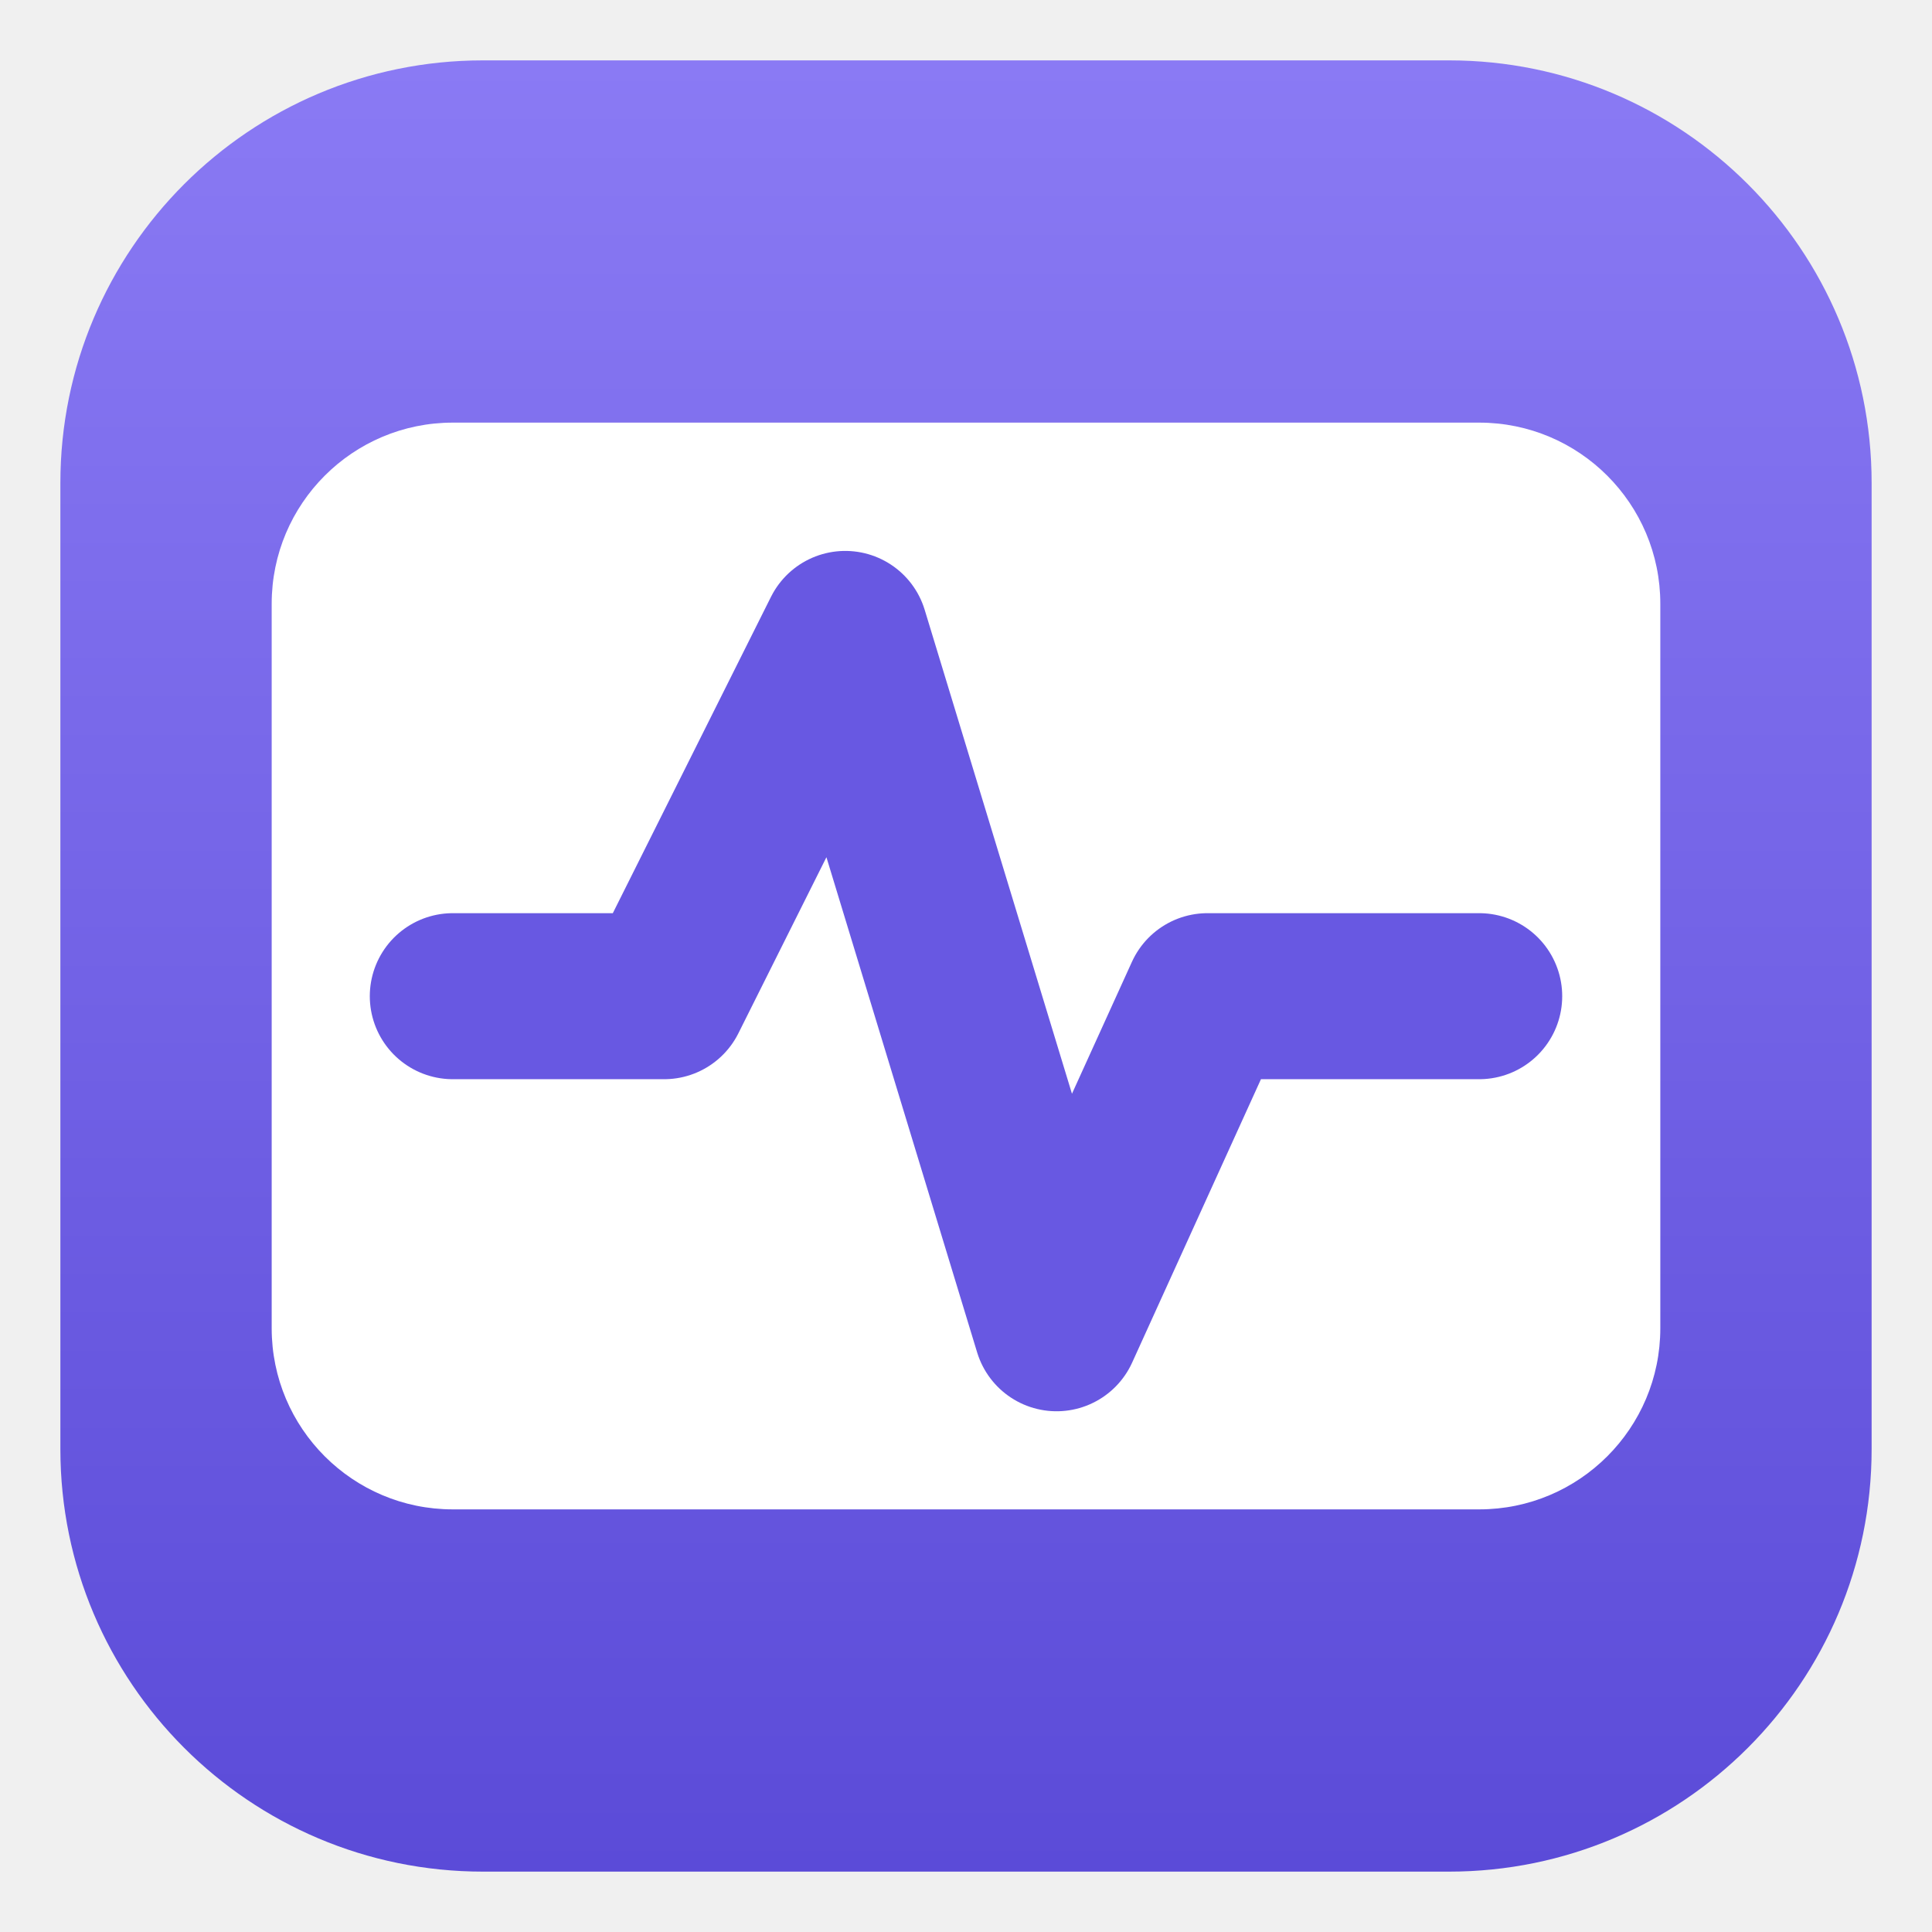
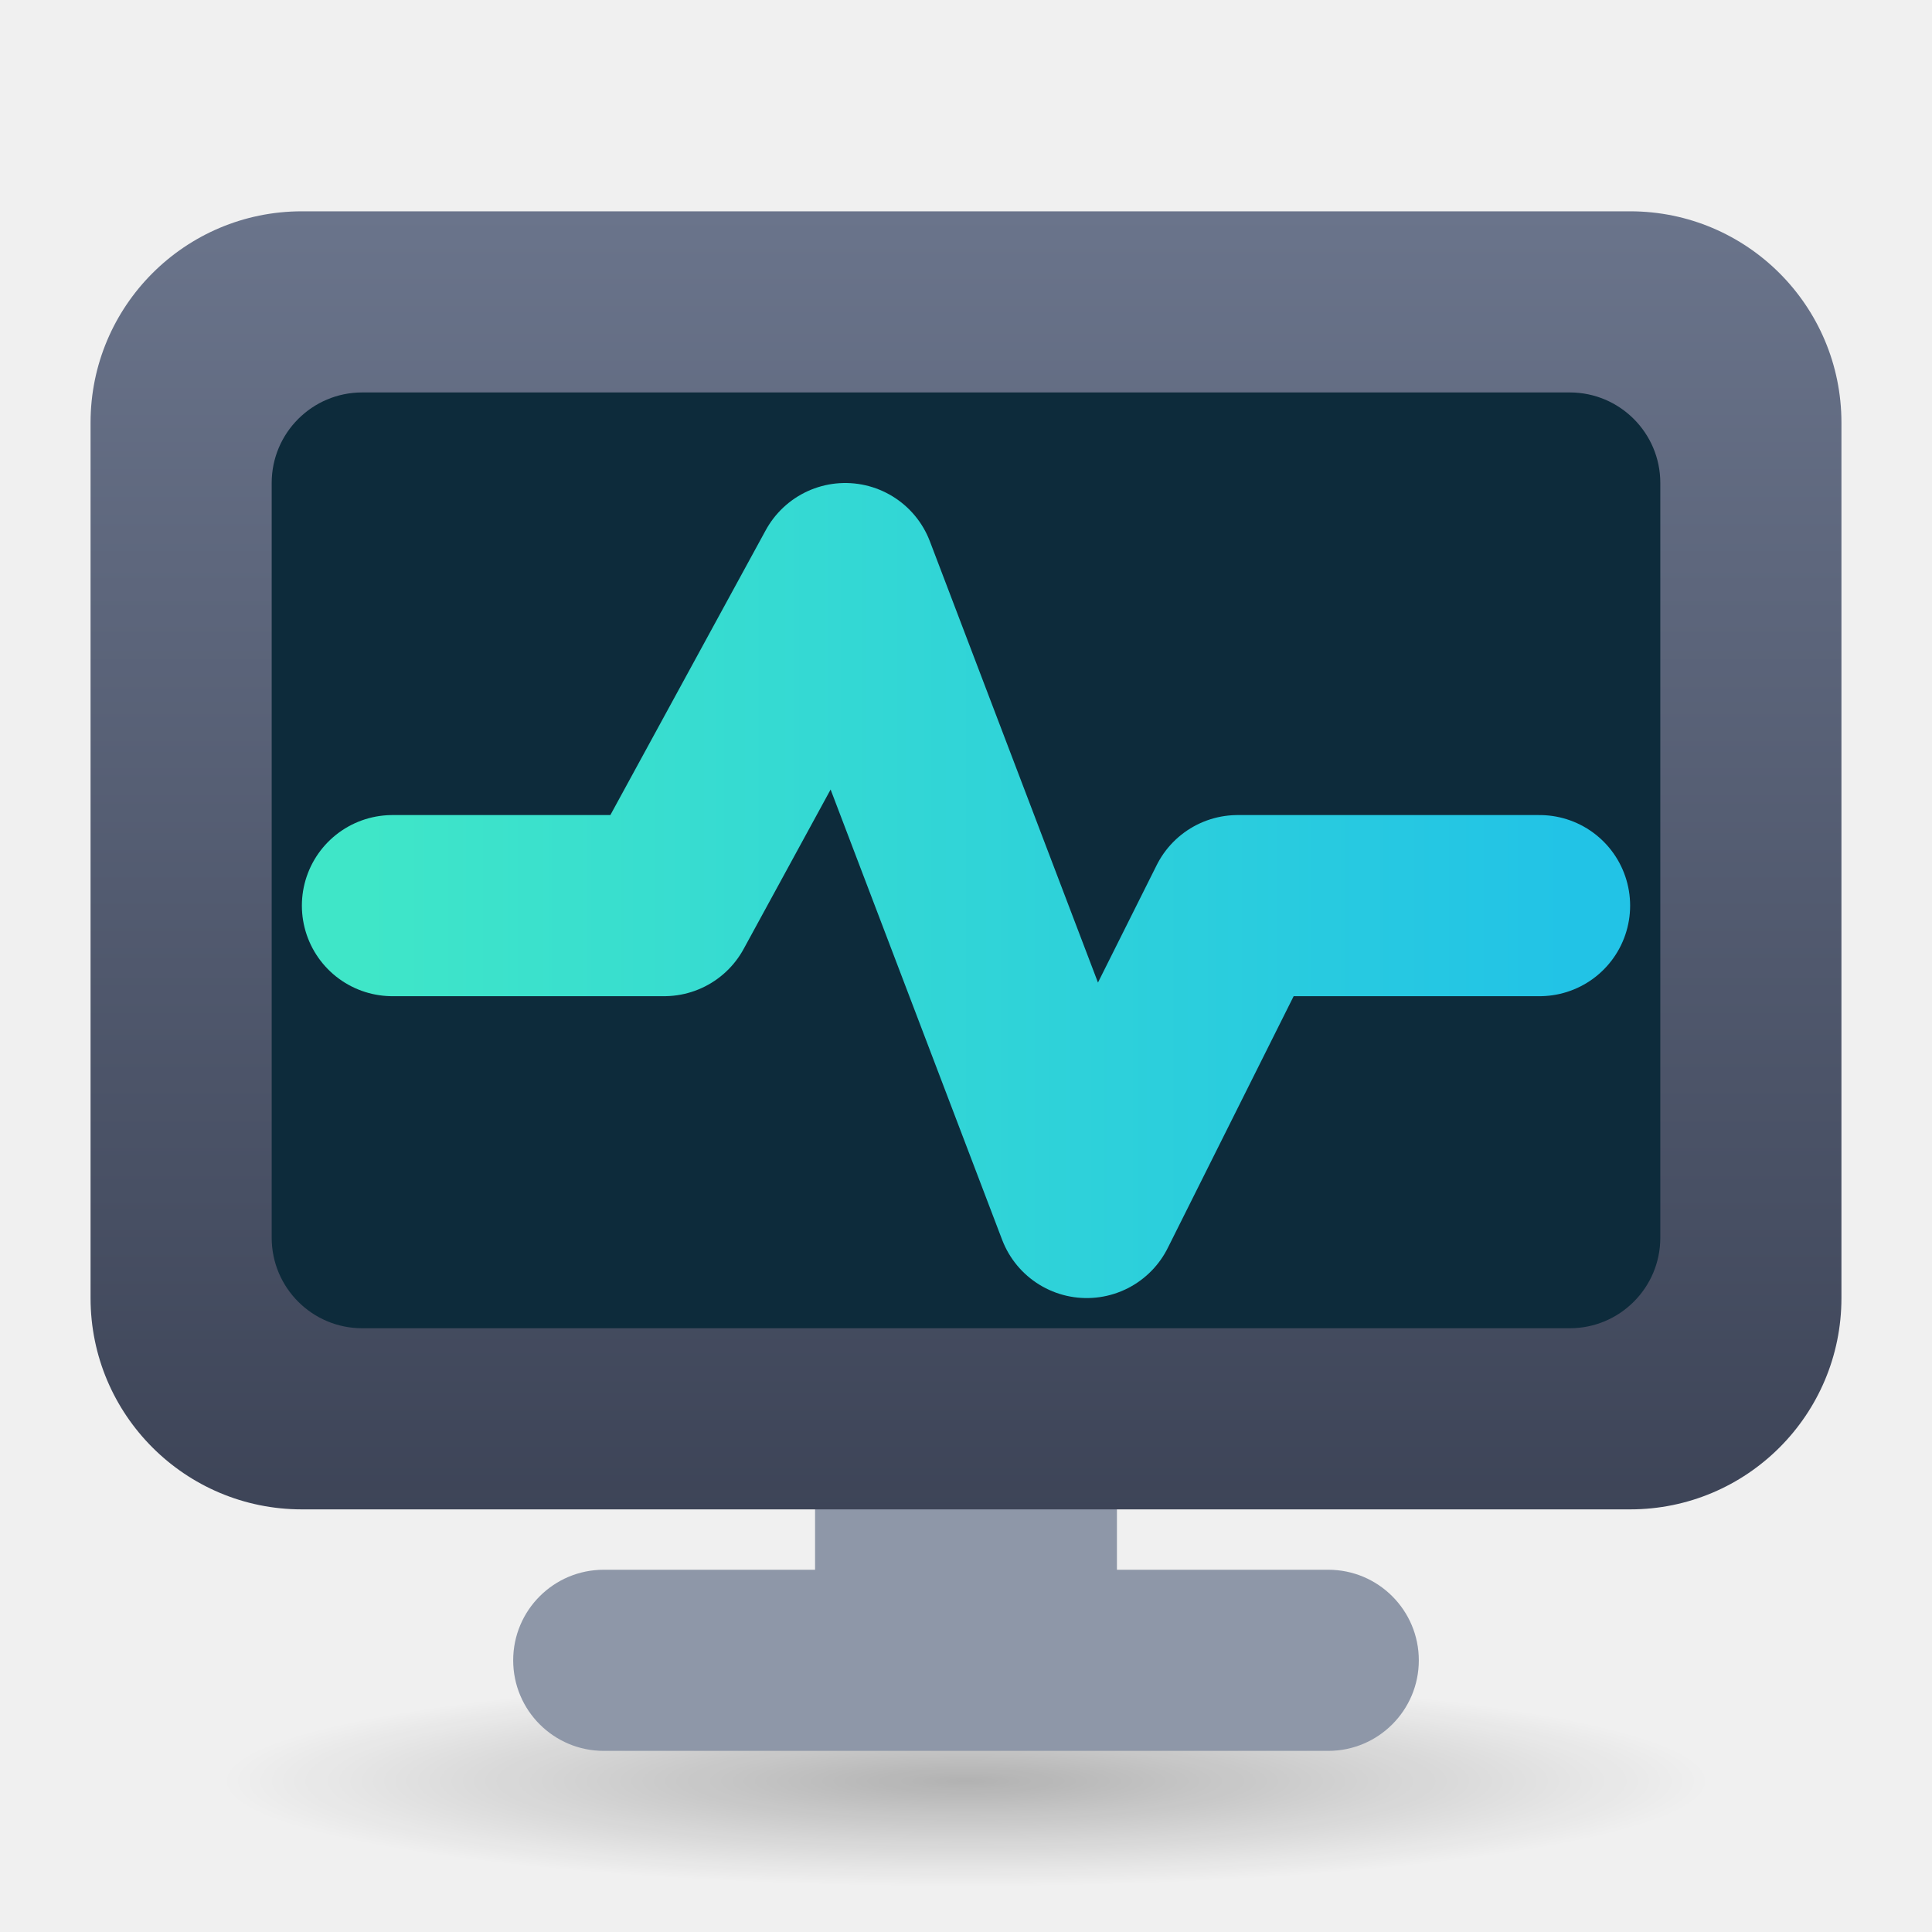
<svg xmlns="http://www.w3.org/2000/svg" width="16" height="16" viewBox="0 0 128 128">
  <defs>
-     <linearGradient id="bg" x1="0" y1="0" x2="0" y2="1">
-       <stop offset="0" stop-color="#8a7af4" />
-       <stop offset="1" stop-color="#5b4bd8" />
+     <radialGradient id="shadow" cx="0.5" cy="0.5" r="0.5">
+       <stop offset="0" stop-color="#000000" stop-opacity="0.26" />
+       <stop offset="1" stop-color="#000000" stop-opacity="0" />
+     </radialGradient>
+     <linearGradient id="bezel" gradientUnits="userSpaceOnUse" x1="0" y1="14" x2="0" y2="104">
+       <stop offset="0" stop-color="#6A748B" />
+       <stop offset="1" stop-color="#3B4255" />
+     </linearGradient>
+     <linearGradient id="line" gradientUnits="userSpaceOnUse" x1="24" y1="0" x2="104" y2="0">
+       <stop offset="0" stop-color="#3FE6C8" />
+       <stop offset="1" stop-color="#22C3E6" />
    </linearGradient>
  </defs>
-   <rect x="4" y="4" width="120" height="120" rx="28" fill="url(#bg)" />
-   <rect x="18" y="28" width="92" height="72" rx="12" fill="#ffffff" />
-   <path fill="none" stroke="#6858e2" stroke-width="11" stroke-linecap="round" stroke-linejoin="round" d="M 30 66 H 44 L 56 42 L 70 88 L 80 66 H 98" />
+   <ellipse cx="64" cy="118" rx="50" ry="7" fill="url(#shadow)" />
+   <rect x="34" y="104" width="60" height="12" rx="6" fill="#8E97A8" />
+   <rect x="54" y="94" width="20" height="14" fill="#8E97A8" />
+   <rect x="6" y="14" width="116" height="86" rx="14" fill="url(#bezel)" />
+   <rect x="18" y="26" width="92" height="62" rx="6" fill="#0D2B3B" />
+   <path fill="none" stroke="url(#line)" stroke-width="12" stroke-linecap="round" stroke-linejoin="round" d="M26 60H44L56 38L72 80L82 60H102" />
</svg>
